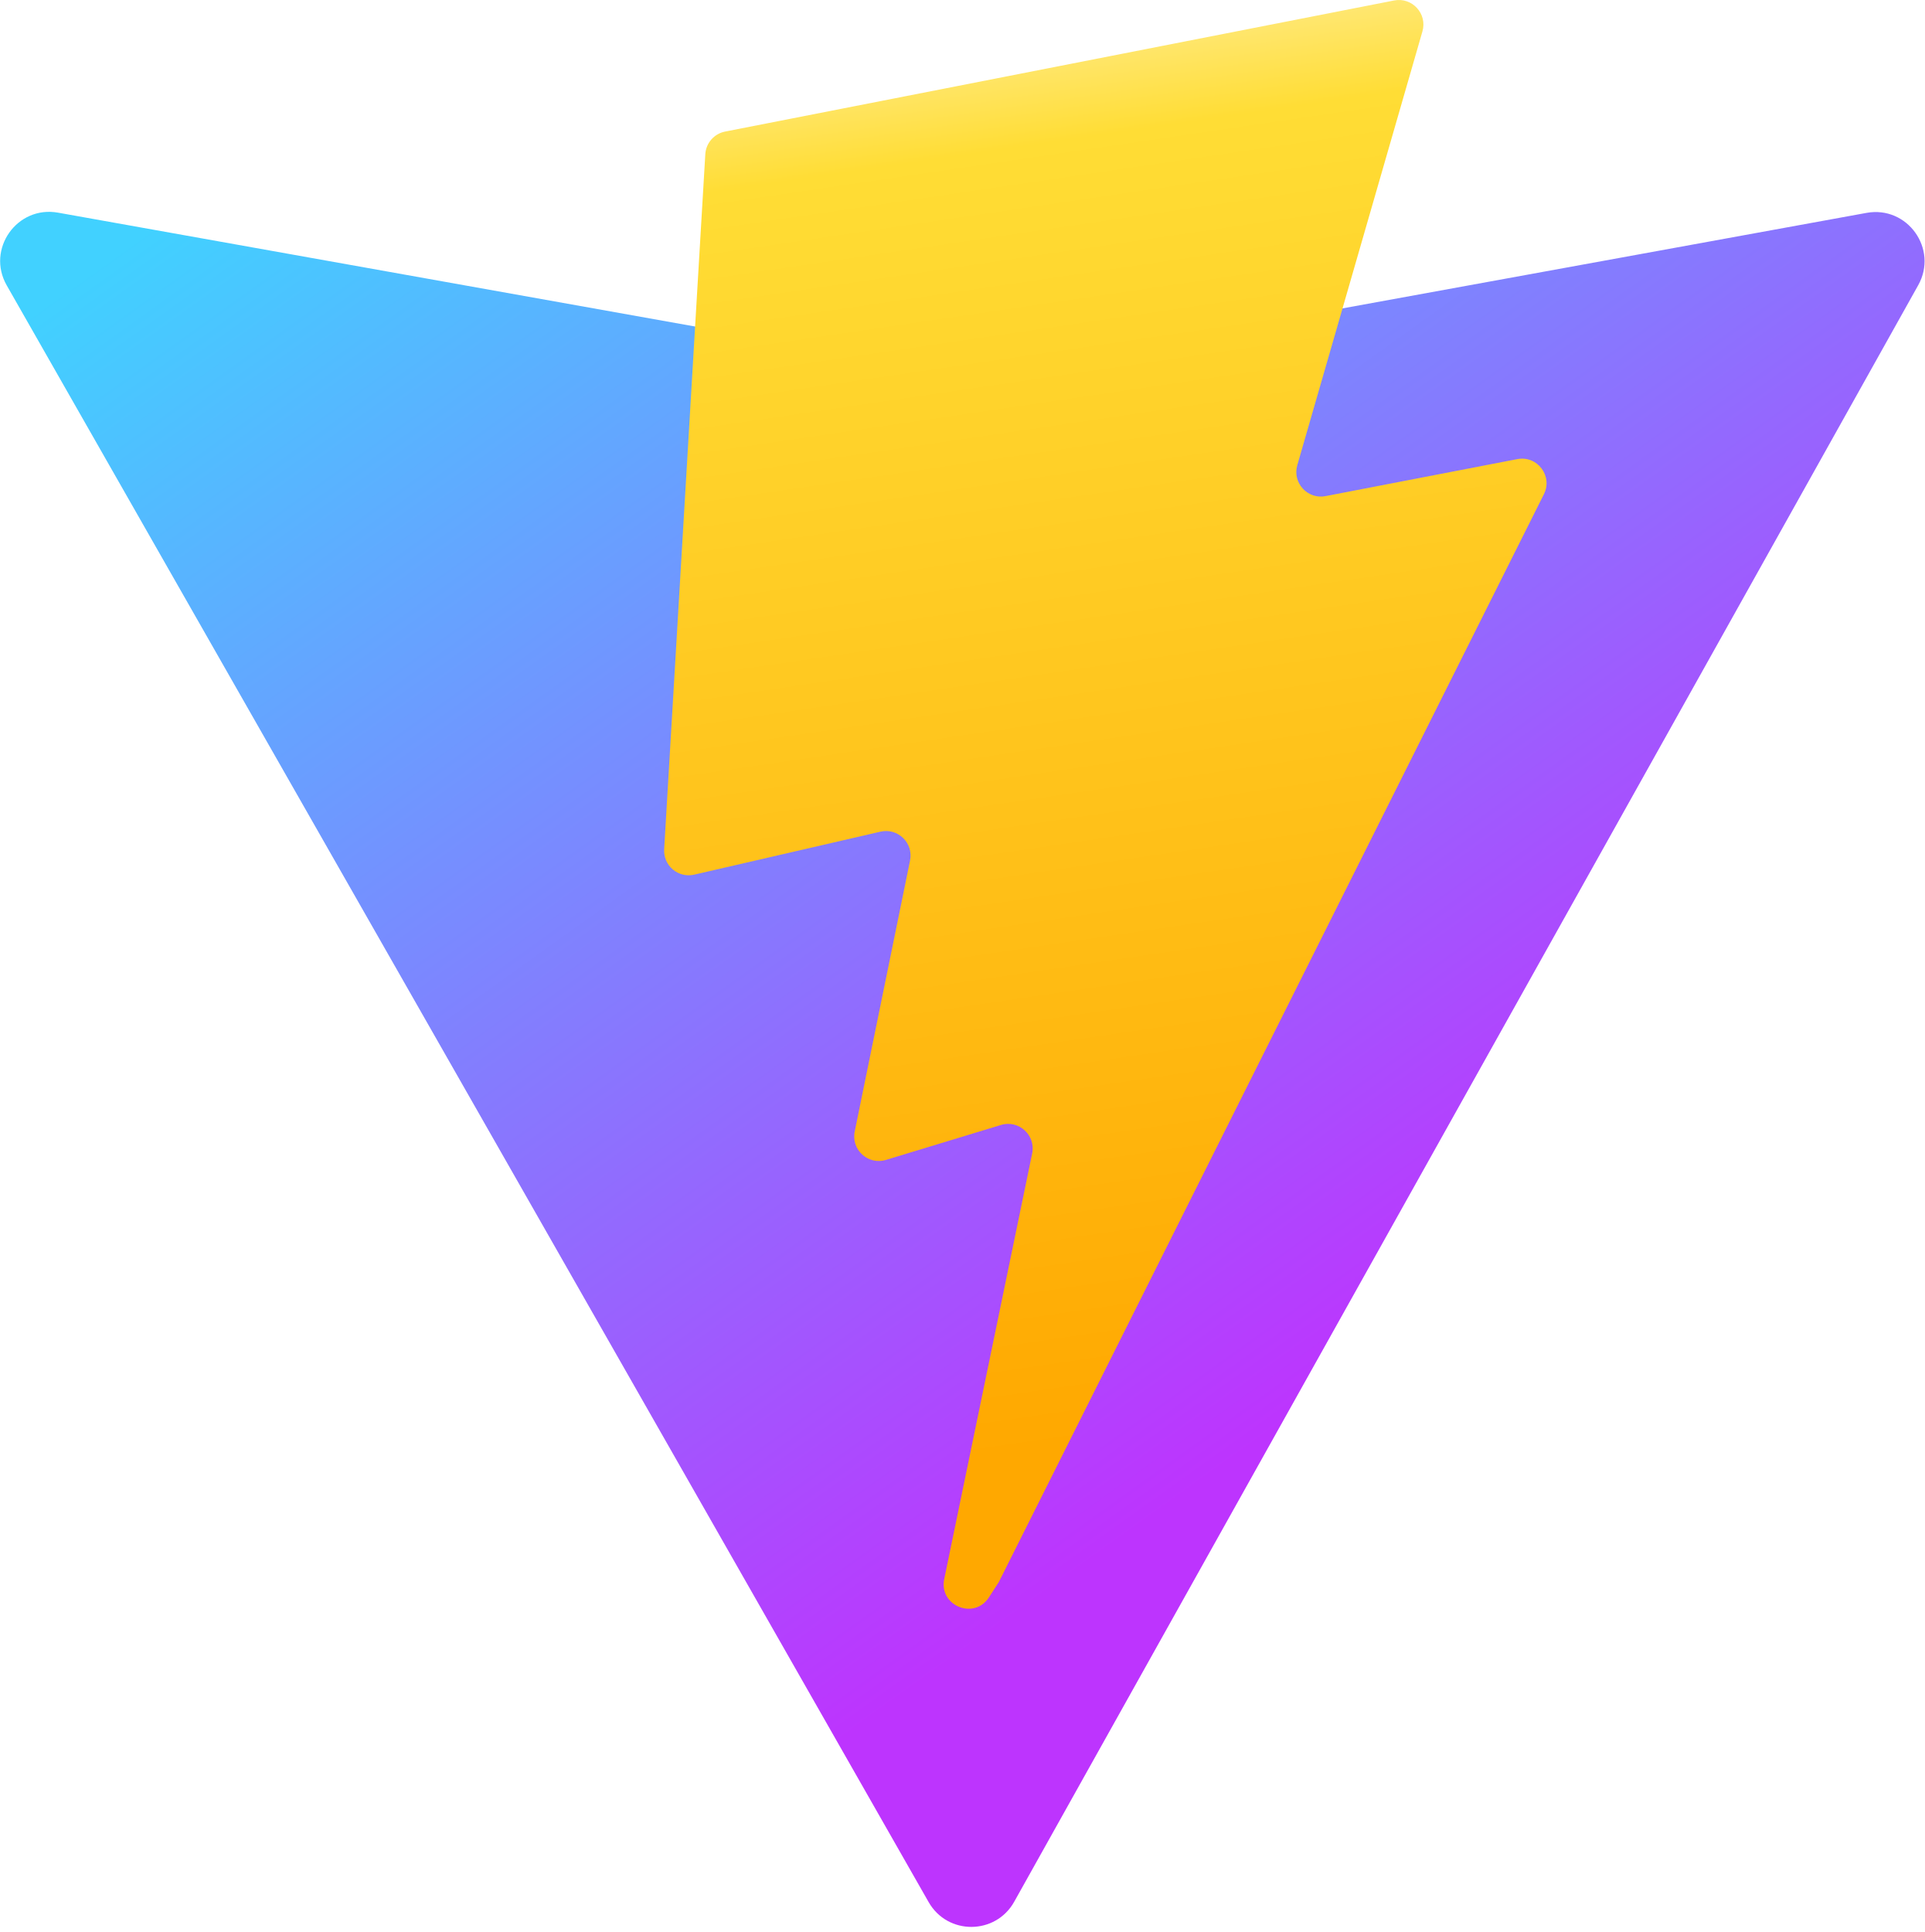
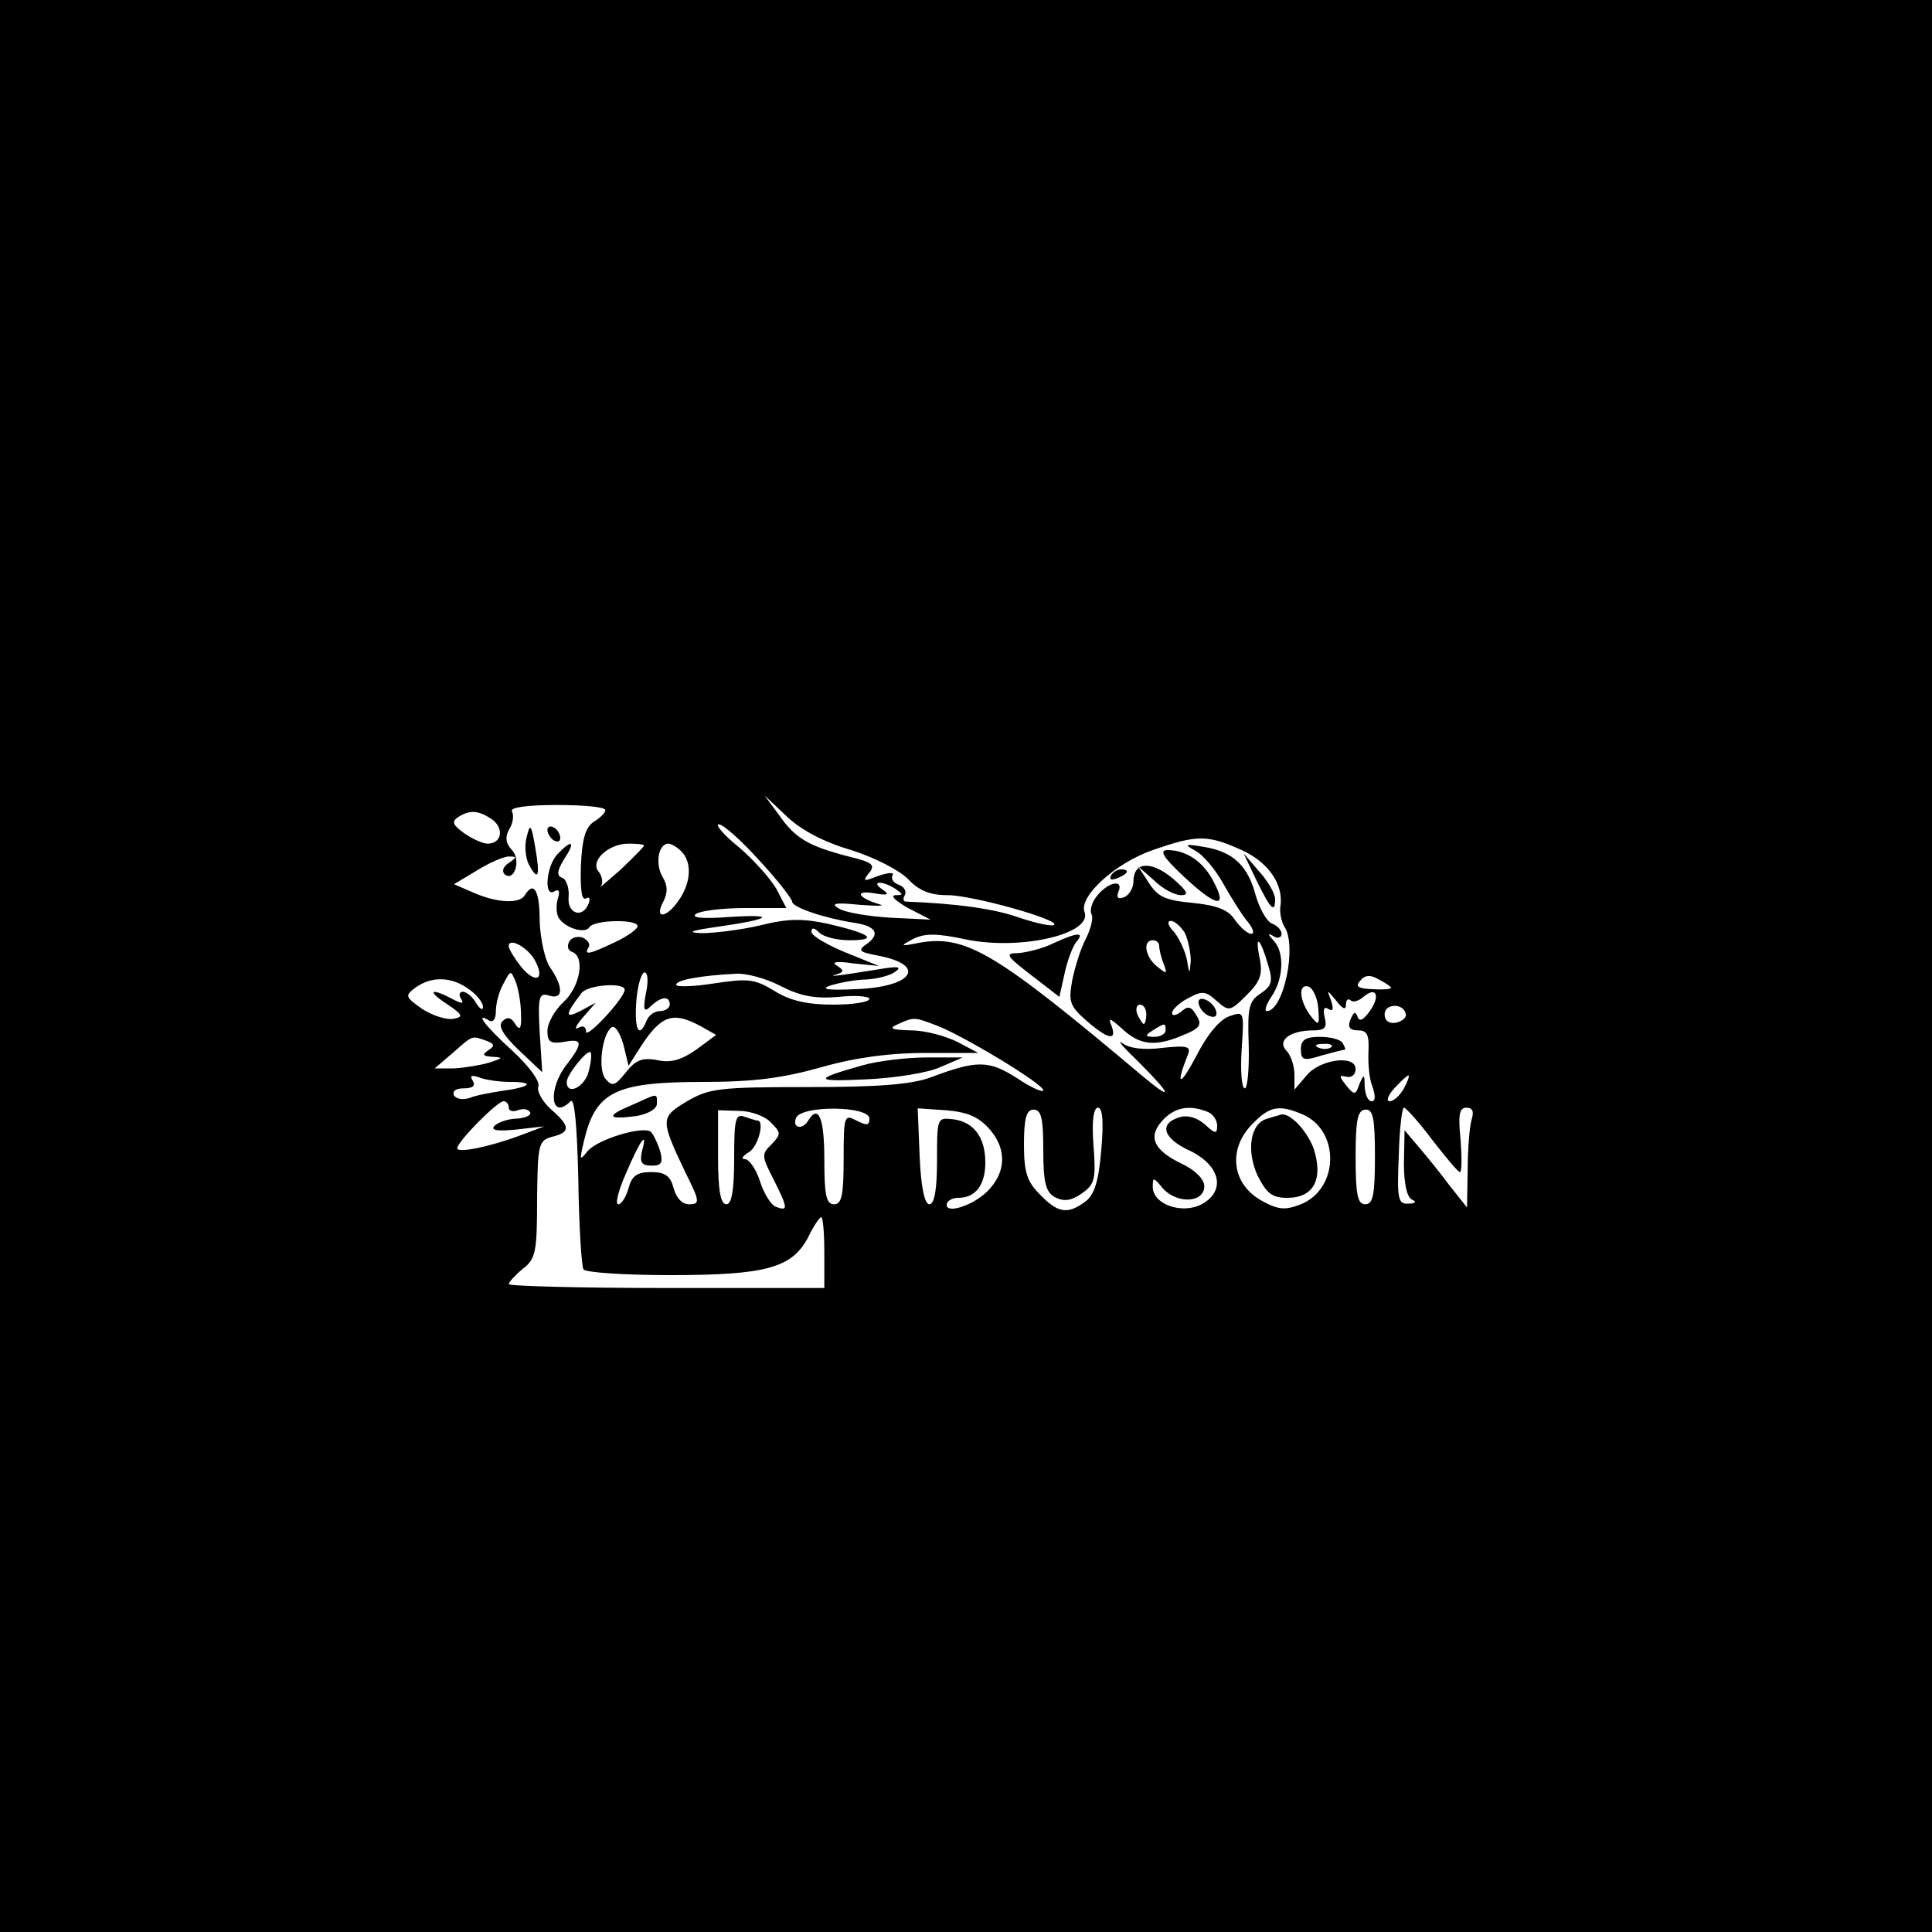
- <svg xmlns="http://www.w3.org/2000/svg" aria-hidden="true" role="img" class="iconify iconify--logos" width="31.88" height="32" preserveAspectRatio="xMidYMid meet" viewBox="0 0 256 257">
-   <defs>
-     <linearGradient id="IconifyId1813088fe1fbc01fb466" x1="-.828%" x2="57.636%" y1="7.652%" y2="78.411%">
-       <stop offset="0%" stop-color="#41D1FF" />
-       <stop offset="100%" stop-color="#BD34FE" />
-     </linearGradient>
-     <linearGradient id="IconifyId1813088fe1fbc01fb467" x1="43.376%" x2="50.316%" y1="2.242%" y2="89.03%">
-       <stop offset="0%" stop-color="#FFEA83" />
-       <stop offset="8.333%" stop-color="#FFDD35" />
-       <stop offset="100%" stop-color="#FFA800" />
-     </linearGradient>
-   </defs>
-   <path fill="url(#IconifyId1813088fe1fbc01fb466)" d="M255.153 37.938L134.897 252.976c-2.483 4.44-8.862 4.466-11.382.048L.875 37.958c-2.746-4.814 1.371-10.646 6.827-9.67l120.385 21.517a6.537 6.537 0 0 0 2.322-.004l117.867-21.483c5.438-.991 9.574 4.796 6.877 9.62Z" />
-   <path fill="url(#IconifyId1813088fe1fbc01fb467)" d="M185.432.063L96.44 17.501a3.268 3.268 0 0 0-2.634 3.014l-5.474 92.456a3.268 3.268 0 0 0 3.997 3.378l24.777-5.718c2.318-.535 4.413 1.507 3.936 3.838l-7.361 36.047c-.495 2.426 1.782 4.5 4.151 3.78l15.304-4.649c2.372-.72 4.652 1.36 4.15 3.788l-11.698 56.621c-.732 3.542 3.979 5.473 5.943 2.437l1.313-2.028l72.516-144.72c1.215-2.423-.88-5.186-3.54-4.672l-25.505 4.922c-2.396.462-4.435-1.77-3.759-4.114l16.646-57.705c.677-2.35-1.37-4.583-3.769-4.113Z" />
+ <svg xmlns="http://www.w3.org/2000/svg" version="1.0" width="300pt" height="300pt" viewBox="0 0 300 300" preserveAspectRatio="xMidYMid meet">
+   <g transform="translate(0,300) scale(0.1,-0.1)" fill="#000000" stroke="none">
+     <path d="M0 1500 l0 -1500 1500 0 1500 0 0 1500 0 1500 -1500 0 -1500 0 0 -1500z m1322 180 c37 -12 74 -31 88 -45 17 -18 34 -25 61 -25 39 0 174 -38 166 -46 -3 -3 -27 2 -54 11 -39 14 -98 22 -176 25 -5 0 -5 5 -2 10 3 6 -1 13 -9 16 -9 3 -13 10 -10 15 3 5 -7 4 -22 -1 -23 -9 -25 -9 -15 4 11 13 6 17 -31 26 -62 16 -83 28 -108 64 l-23 31 35 -33 c22 -21 58 -40 100 -52z m-382 62 c0 -4 -8 -12 -18 -18 -13 -9 -18 -26 -20 -68 -1 -37 1 -55 8 -51 5 3 7 0 4 -8 -9 -24 -34 -16 -31 11 1 14 -4 27 -10 29 -9 3 -8 11 3 29 18 27 13 32 -10 8 -18 -18 -22 -69 -5 -58 7 4 9 0 5 -12 -3 -11 -2 -24 2 -30 11 -16 41 -24 47 -14 7 12 75 13 75 2 0 -5 -16 -16 -35 -25 -40 -19 -49 -21 -41 -8 3 5 -1 11 -9 15 -8 3 -18 0 -21 -6 -4 -7 -2 -14 4 -16 21 -7 13 -54 -13 -78 -14 -13 -25 -33 -25 -45 0 -17 5 -20 25 -17 30 6 31 -1 5 -35 -30 -38 -25 -88 6 -57 6 6 10 -36 12 -121 1 -73 5 -135 8 -140 3 -5 64 -9 135 -9 148 0 189 11 214 59 8 17 18 31 20 31 3 0 5 -25 5 -55 l0 -55 -245 0 c-135 0 -245 3 -245 6 0 3 10 14 22 24 20 15 22 27 22 108 1 86 2 91 24 97 28 7 28 16 -3 43 -13 12 -22 28 -19 35 3 8 -15 32 -41 56 -42 38 -59 61 -35 46 6 -3 10 3 10 15 0 12 5 31 12 43 11 21 11 21 19 2 4 -11 8 -33 8 -50 1 -23 -2 -26 -9 -15 -6 10 -12 12 -20 4 -7 -7 1 -21 26 -45 l36 -34 -4 62 c-3 56 -1 62 15 57 22 -7 22 14 1 44 -8 12 -15 44 -16 72 0 47 -9 63 -23 40 -8 -14 -44 -12 -80 4 l-30 13 35 21 c19 12 42 22 50 22 13 0 13 -1 0 -10 -8 -5 -11 -12 -7 -17 15 -14 27 21 12 37 -10 11 -11 20 -4 33 6 9 7 22 4 27 -4 6 22 10 69 10 42 0 76 -3 76 -8z m-175 -15 c18 -14 14 -37 -8 -37 -7 0 -23 7 -36 16 -18 13 -20 18 -10 25 19 12 32 11 54 -4z m414 -63 c28 -30 51 -60 51 -64 0 -9 51 -26 97 -33 33 -5 40 -17 20 -32 -16 -11 -14 -13 17 -19 77 -15 53 -49 -36 -52 -44 -2 -55 0 -38 6 14 4 39 9 55 9 17 1 37 6 45 12 11 8 5 9 -25 4 -67 -11 -81 -12 -66 -8 12 4 12 6 0 14 -9 5 1 7 26 3 l40 -4 -52 21 c-29 12 -53 26 -53 32 0 7 4 7 12 -1 7 -7 28 -12 47 -12 46 0 33 10 -31 25 -41 9 -64 9 -108 -2 -30 -7 -71 -12 -90 -12 -25 1 -18 4 25 10 84 12 92 20 16 15 -41 -3 -59 -1 -50 5 8 5 42 9 77 9 l63 0 -15 29 c-9 16 -35 45 -58 65 -24 19 -38 36 -32 36 7 0 35 -25 63 -56z m749 16 c42 -19 66 -54 60 -89 -1 -9 2 -23 7 -31 19 -30 -2 -130 -28 -130 -4 0 -1 10 7 22 19 27 21 69 4 87 -10 11 -10 13 0 7 6 -4 12 -2 12 4 0 6 -7 13 -15 16 -8 3 -19 23 -25 43 -12 47 -36 69 -81 76 -29 5 -31 4 -13 -6 12 -6 32 -30 44 -52 13 -23 30 -50 38 -59 8 -10 10 -18 5 -18 -6 0 -17 10 -25 21 -10 16 -27 23 -66 27 -42 4 -54 9 -68 31 l-17 26 25 -22 c13 -13 32 -23 42 -23 13 0 10 6 -13 26 -34 28 -61 26 -61 -5 0 -10 -7 -21 -14 -24 -10 -4 -13 -1 -9 9 8 20 -18 14 -35 -9 -7 -9 -10 -21 -7 -27 3 -5 -1 -22 -9 -38 -8 -15 -17 -44 -21 -64 -6 -33 -4 -40 21 -62 34 -30 49 -33 40 -9 -6 14 -2 12 17 -5 27 -25 51 -28 95 -9 25 10 29 16 20 30 -8 14 -13 16 -24 6 -8 -6 -14 -7 -14 -2 0 5 11 16 25 23 22 12 27 11 44 -4 19 -17 21 -17 47 9 21 21 25 32 20 57 -8 39 1 32 13 -10 8 -26 6 -33 -12 -45 -18 -12 -20 -22 -18 -80 1 -37 -2 -67 -6 -67 -5 0 -7 27 -5 60 4 60 4 60 -19 52 -15 -5 -35 -29 -52 -63 -25 -47 -32 -46 -13 2 6 14 1 16 -38 12 -29 -4 -52 -1 -63 7 -10 7 1 -6 25 -29 52 -52 55 -63 5 -21 -227 191 -273 219 -346 206 -30 -6 -30 -5 -9 6 18 9 37 9 83 -1 85 -17 196 9 183 43 -9 24 48 76 106 96 69 24 85 24 138 0z m-928 7 c0 -2 -17 -19 -37 -38 -21 -18 -34 -30 -30 -25 4 5 2 15 -3 22 -15 16 14 44 46 44 13 0 24 -1 24 -3z m58 -9 c17 -17 15 -49 -4 -76 -19 -28 -39 -30 -24 -2 7 14 7 25 -1 38 -12 20 -7 52 9 52 4 0 13 -5 20 -12z m332 -58 c13 -9 13 -10 0 -10 -8 -1 1 -9 20 -20 l35 -18 -62 3 c-34 2 -70 8 -80 14 -14 8 -7 10 32 6 28 -2 41 -2 30 1 -33 10 -39 22 -8 17 22 -4 25 -2 13 6 -19 13 0 14 20 1z m450 -69 c5 -11 9 -30 9 -43 -2 -22 -2 -22 -6 2 -3 14 -12 33 -20 43 -10 10 -11 17 -5 17 6 0 16 -9 22 -19z m-1009 -43 c16 -30 0 -36 -22 -9 -10 13 -19 27 -19 32 0 14 30 -2 41 -23z m969 23 c0 -5 3 -18 7 -28 6 -16 5 -16 -10 -4 -19 15 -23 41 -7 41 6 0 10 -4 10 -9z m-797 -73 c-5 -27 -3 -31 8 -20 16 15 29 16 29 2 0 -5 -7 -10 -15 -10 -9 0 -18 -7 -21 -15 -12 -29 -19 -14 -16 30 2 25 8 45 13 45 5 0 6 -15 2 -32z m209 11 c31 -16 54 -20 90 -17 26 3 48 1 48 -3 0 -5 -25 -9 -56 -9 -40 0 -67 6 -91 21 -31 19 -41 20 -94 12 -32 -5 -59 -6 -59 -2 0 7 35 14 93 17 15 1 46 -7 69 -19z m948 -3 c0 -2 -13 -3 -29 -2 -22 1 -27 4 -19 13 7 9 16 10 29 2 10 -5 19 -11 19 -13z m-1432 -2 c12 -8 22 -21 22 -27 0 -7 -5 -4 -11 6 -5 9 -15 17 -20 17 -6 0 -7 -5 -3 -11 5 -8 1 -8 -14 0 -34 18 -39 12 -8 -8 25 -17 26 -20 10 -23 -11 -2 -32 5 -48 15 -27 19 -28 21 -10 34 24 17 55 17 82 -3z m242 -1 c-1 -14 -60 -77 -60 -65 0 8 -5 10 -12 6 -7 -4 -4 3 7 16 l20 23 -24 -13 c-24 -12 -24 -6 2 28 10 13 67 17 67 5z m1077 -29 c2 -27 1 -28 -13 -10 -17 24 -18 49 -2 44 7 -3 14 -18 15 -34z m43 6 c0 7 3 10 7 7 3 -4 12 -2 20 5 20 17 27 2 10 -22 -10 -14 -16 -17 -19 -9 -3 9 -6 8 -11 -4 -5 -12 -1 -17 12 -17 14 0 17 -7 16 -32 -1 -18 1 -43 6 -55 5 -14 5 -23 -1 -23 -6 0 -10 10 -11 23 0 19 -1 20 -8 4 -6 -18 -8 -18 -21 -2 -11 14 -11 16 1 13 8 -2 14 4 14 12 0 23 -57 15 -77 -11 l-18 -21 0 24 c0 13 -6 30 -12 36 -16 16 5 32 41 32 18 0 22 4 18 20 -3 13 -1 18 6 13 7 -4 8 0 4 13 -7 18 -7 18 8 0 10 -13 15 -15 15 -6z m-310 -15 c0 -8 -2 -15 -4 -15 -2 0 -6 7 -10 15 -3 8 -1 15 4 15 6 0 10 -7 10 -15z m403 0 c1 -5 -6 -11 -15 -13 -11 -2 -18 3 -18 13 0 17 30 18 33 0z m-1094 -19 l23 -13 -31 -23 c-23 -16 -40 -21 -61 -16 -23 4 -33 0 -48 -19 -17 -21 -21 -23 -32 -10 -12 15 -5 70 10 80 5 3 13 -9 18 -27 l8 -33 19 30 c32 49 50 55 94 31z m367 1 c41 -16 164 -90 164 -100 0 -4 -19 4 -41 19 -44 28 -62 28 -134 1 -30 -11 -81 -15 -191 -15 -137 0 -153 -2 -187 -22 -42 -25 -42 -28 -2 -112 22 -44 22 -48 5 -48 -11 0 -20 10 -24 25 -5 19 -13 25 -35 25 -22 0 -30 -6 -35 -25 -4 -14 -11 -25 -16 -25 -5 0 0 21 12 48 23 54 34 67 25 35 -4 -18 -1 -23 15 -23 15 0 18 4 13 23 -4 12 -10 25 -14 29 -10 11 -84 -11 -99 -30 -12 -15 -12 -13 -6 13 18 80 48 95 187 95 77 0 123 6 183 23 53 15 106 22 161 22 l82 0 -32 17 c-18 9 -50 18 -72 18 -32 1 -36 3 -20 10 25 11 24 11 61 -3z m354 -7 c0 -5 -8 -10 -17 -10 -15 0 -16 2 -3 10 19 12 20 12 20 0z m-1055 -16 c13 -5 14 -8 3 -15 -10 -7 -8 -9 7 -10 17 -1 16 -2 -5 -9 -14 -4 -38 -8 -55 -9 l-30 0 28 24 c32 28 29 27 52 19z m159 -48 c-6 -24 -34 -38 -34 -16 0 11 32 51 37 46 2 -2 1 -15 -3 -30z m-122 -16 c40 0 32 -8 -13 -14 -19 -3 -41 -7 -50 -11 -10 -3 -20 -2 -24 4 -3 7 3 11 15 11 14 0 19 4 14 12 -5 8 -2 9 10 5 10 -4 32 -7 48 -7z m1388 -10 c-6 -11 -16 -20 -22 -20 -6 0 -3 9 7 20 10 11 20 20 22 20 2 0 -1 -9 -7 -20z m-1390 -30 c0 -5 6 -7 14 -4 8 3 16 2 19 -3 3 -4 -6 -9 -20 -10 -14 0 -30 -6 -35 -11 -7 -7 4 -9 33 -6 l44 5 -37 -14 c-48 -18 -98 -28 -98 -20 0 10 62 73 72 73 4 0 8 -4 8 -10z m407 -23 c16 -16 16 -18 1 -34 -16 -15 -15 -19 3 -54 23 -46 23 -50 4 -43 -8 3 -19 21 -25 40 -6 19 -17 34 -23 34 -7 0 -4 5 6 11 14 8 25 49 13 49 -2 0 -11 3 -20 6 -14 5 -16 -4 -16 -65 0 -50 -4 -71 -12 -71 -9 0 -13 21 -13 73 l0 73 33 -1 c17 0 40 -8 49 -18z m153 6 c0 -11 -4 -11 -20 -3 -19 10 -20 8 -20 -60 0 -56 -3 -70 -15 -70 -12 0 -15 14 -15 70 0 64 -9 86 -25 60 -9 -15 -25 -12 -19 4 8 20 114 19 114 -1z m188 -18 c26 -31 24 -67 -6 -96 -22 -21 -62 -34 -62 -20 0 6 8 11 18 11 27 0 42 20 42 55 0 39 -18 63 -50 67 -25 3 -25 2 -25 -65 0 -44 -4 -67 -12 -67 -7 0 -13 26 -15 75 l-3 74 44 -3 c34 -3 51 -10 69 -31z m82 -31 c0 -51 4 -65 18 -73 14 -7 25 -6 42 6 20 14 22 22 18 74 -3 38 0 59 7 59 7 0 9 -22 5 -66 -4 -49 -11 -70 -25 -80 -27 -20 -42 -18 -70 11 -20 20 -25 34 -25 78 0 41 4 54 15 54 12 0 15 -14 15 -63z m254 60 c9 -3 16 -13 16 -22 0 -13 -3 -13 -19 2 -13 11 -27 15 -40 11 -32 -10 -25 -33 17 -52 47 -23 56 -62 18 -83 -31 -16 -76 0 -76 27 0 15 1 15 13 1 21 -28 67 -27 67 0 0 11 -14 25 -35 35 -44 21 -53 42 -30 67 18 20 41 25 69 14z m150 -5 c57 -26 55 -115 -4 -139 -23 -9 -34 -9 -58 4 -49 25 -57 81 -17 121 27 28 42 30 79 14z m111 -65 c0 -59 -3 -74 -15 -74 -12 0 -15 15 -15 73 0 58 3 73 15 74 12 1 15 -13 15 -73z m89 26 c21 -27 40 -50 43 -50 3 0 3 23 1 50 -4 39 -2 50 9 50 10 0 12 -6 8 -19 -3 -10 -6 -45 -6 -78 l-1 -58 -27 34 c-14 19 -36 46 -48 60 l-22 26 -1 -52 c0 -32 5 -53 13 -56 7 -3 5 -6 -6 -6 -16 -1 -18 7 -15 74 1 41 5 75 8 75 3 0 23 -22 44 -50z" />
+     <path d="M818 1701 c-4 -13 -2 -33 3 -43 15 -28 18 -19 10 27 -6 35 -8 37 -13 16z" />
+     <path d="M850 1711 c0 -5 5 -13 10 -16 6 -3 10 -2 10 4 0 5 -4 13 -10 16 -5 3 -10 2 -10 -4z" />
+     <path d="M1837 1640 c51 -48 70 -52 48 -10 -16 32 -43 50 -72 50 -13 0 -8 -10 24 -40z" />
+     <path d="M1951 1633 c22 -45 29 -52 29 -29 0 8 -11 28 -25 43 l-24 28 20 -42z" />
+     <path d="M1725 1640 c-3 -6 1 -7 9 -4 18 7 21 14 7 14 -6 0 -13 -4 -16 -10z" />
+     <path d="M1635 1535 c-16 -8 -41 -14 -54 -15 -21 0 -19 -4 20 -34 l44 -34 8 36 c4 19 12 41 18 49 14 16 3 16 -36 -2z" />
+     <path d="M1862 1439 c2 -7 10 -15 17 -17 8 -3 12 1 9 9 -2 7 -10 15 -17 17 -8 3 -12 -1 -9 -9z" />
+     <path d="M2020 1371 c0 -17 4 -19 32 -10 18 5 34 9 36 9 2 0 0 5 -3 10 -3 6 -19 10 -36 10 -22 0 -29 -5 -29 -19z m47 3 c-3 -3 -12 -4 -19 -1 -8 3 -5 6 6 6 11 1 17 -2 13 -5z" />
+     <path d="M1340 1346 c-78 -22 -77 -26 5 -22 44 2 96 10 115 19 l35 15 -55 0 c-30 0 -75 -5 -100 -12z" />
+     <path d="M981 1284 c-41 -17 -38 -23 7 -17 18 3 32 11 32 19 0 17 3 17 -39 -2z" />
+     <path d="M1968 1263 c-27 -7 -33 -50 -15 -89 14 -27 22 -34 46 -34 41 0 56 29 41 76 -10 28 -38 58 -52 53 -2 -1 -11 -3 -20 -6z" />
+   </g>
</svg>
